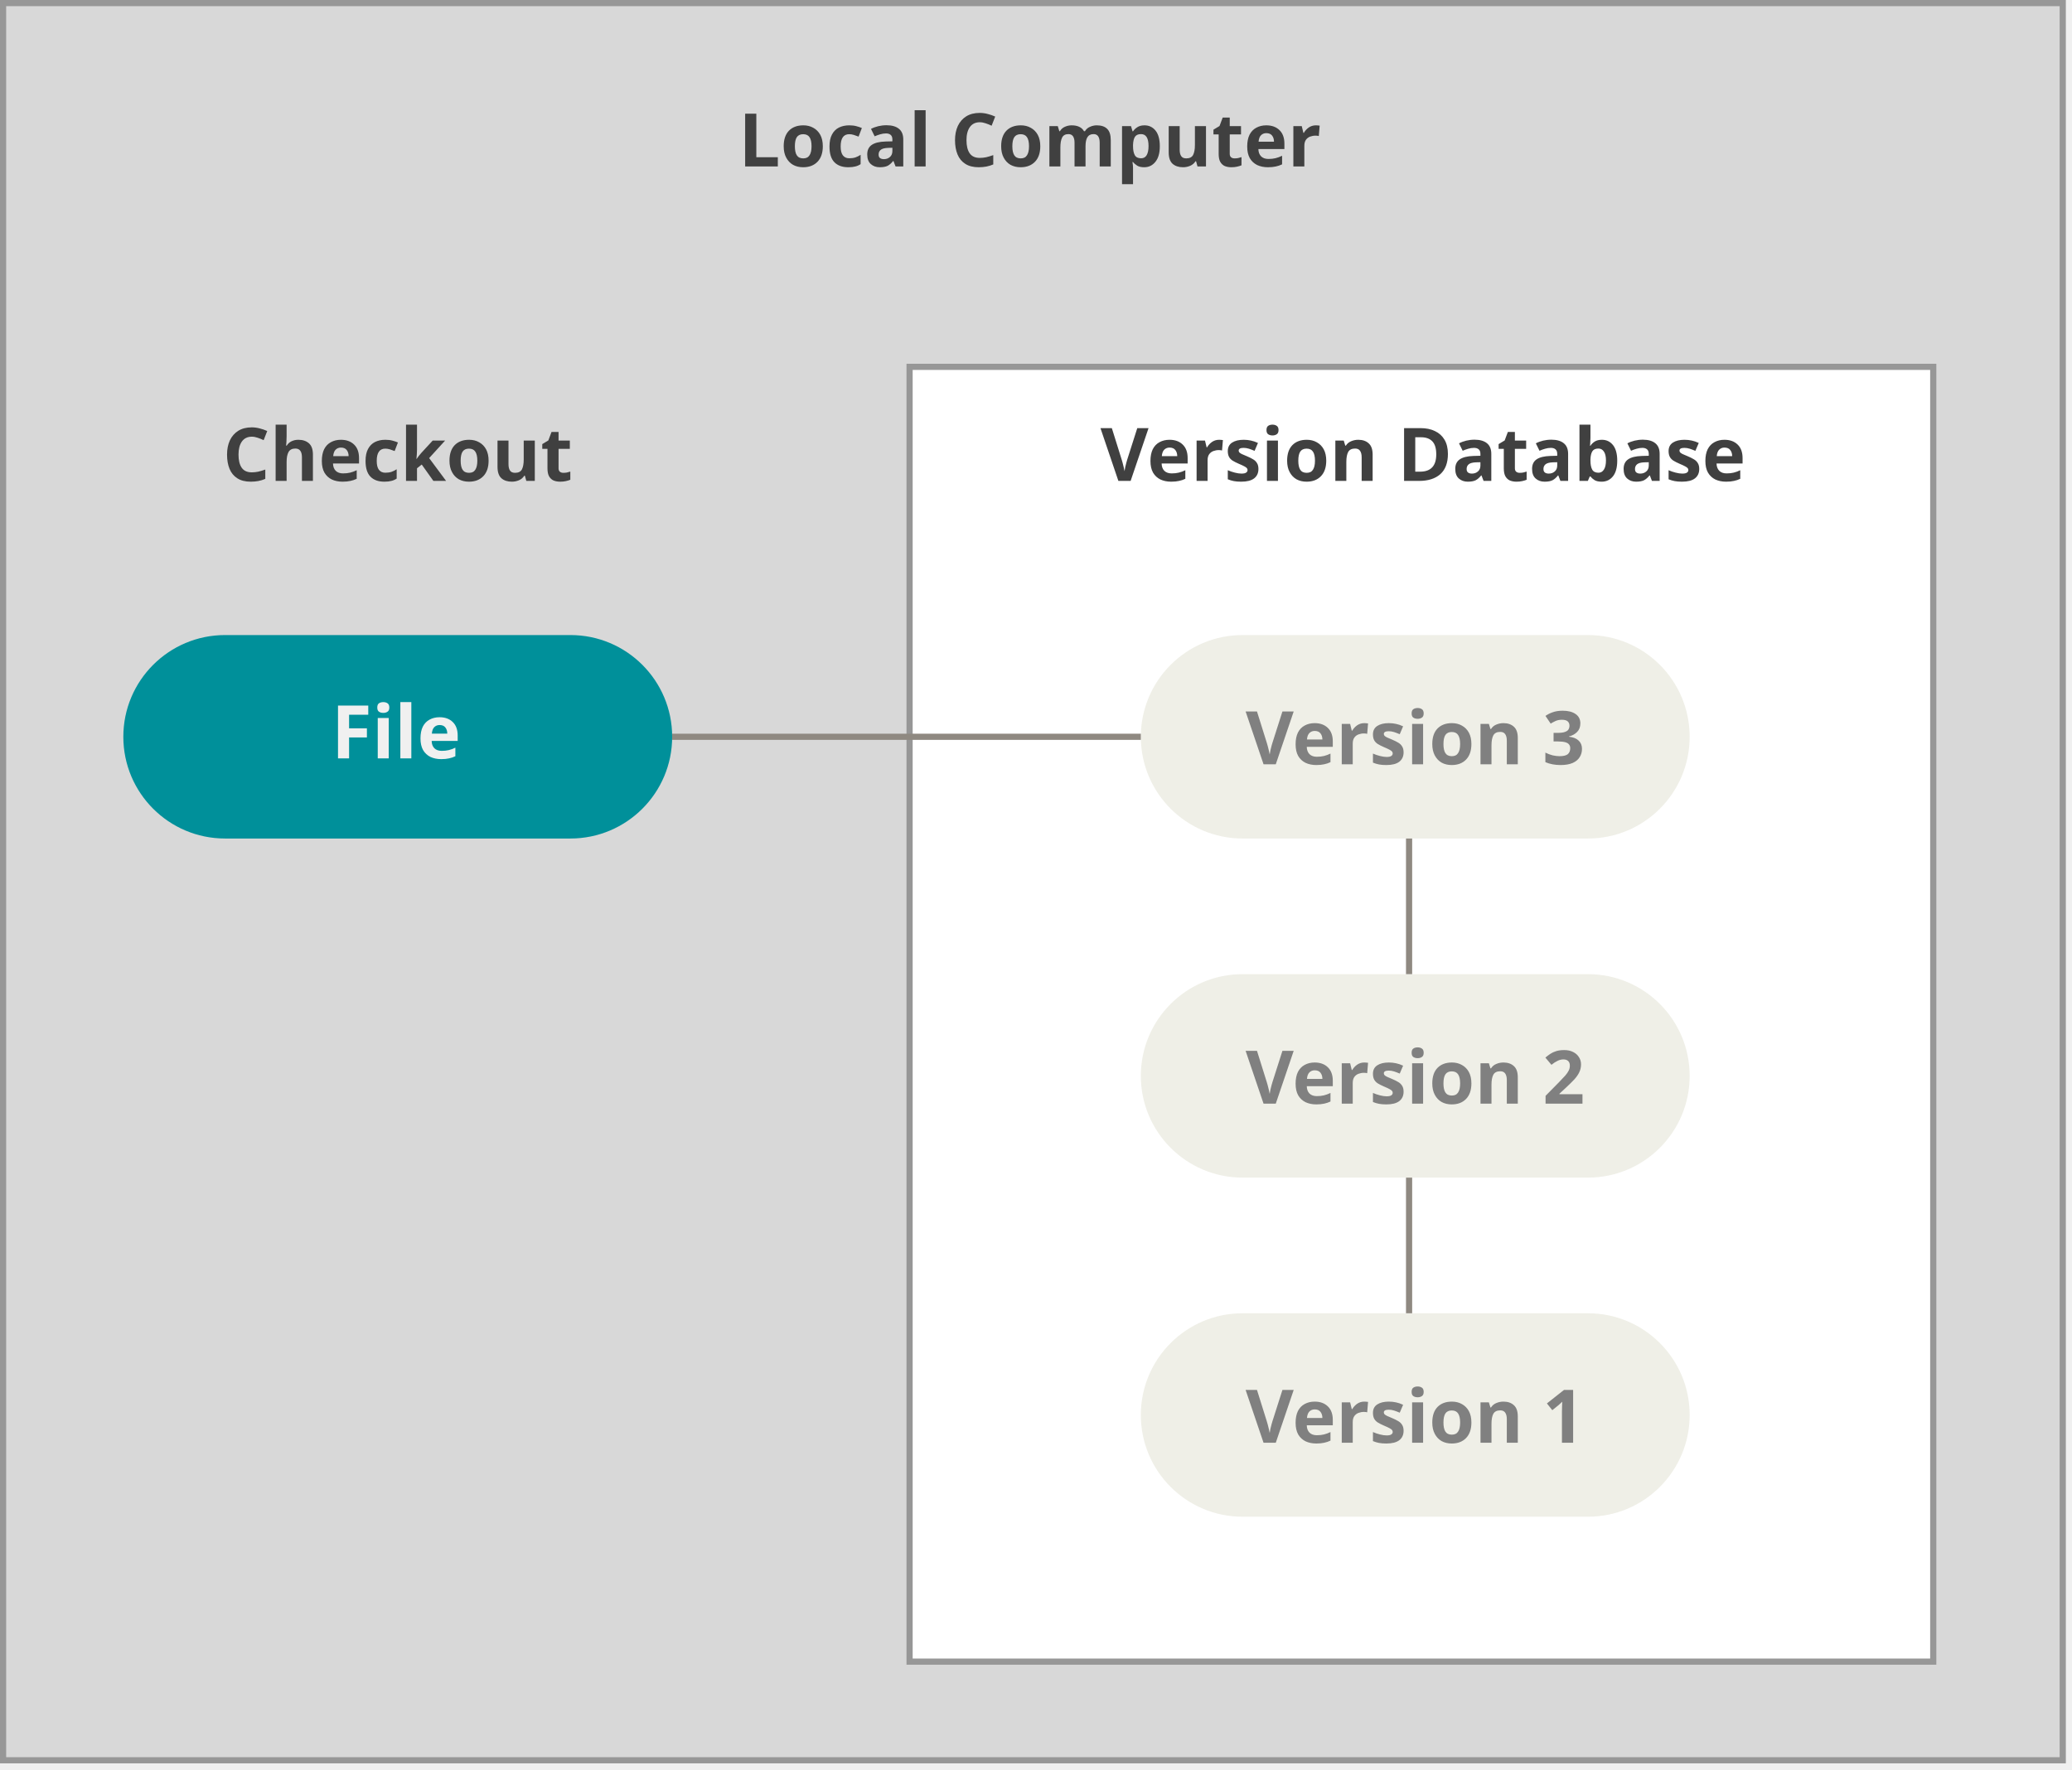
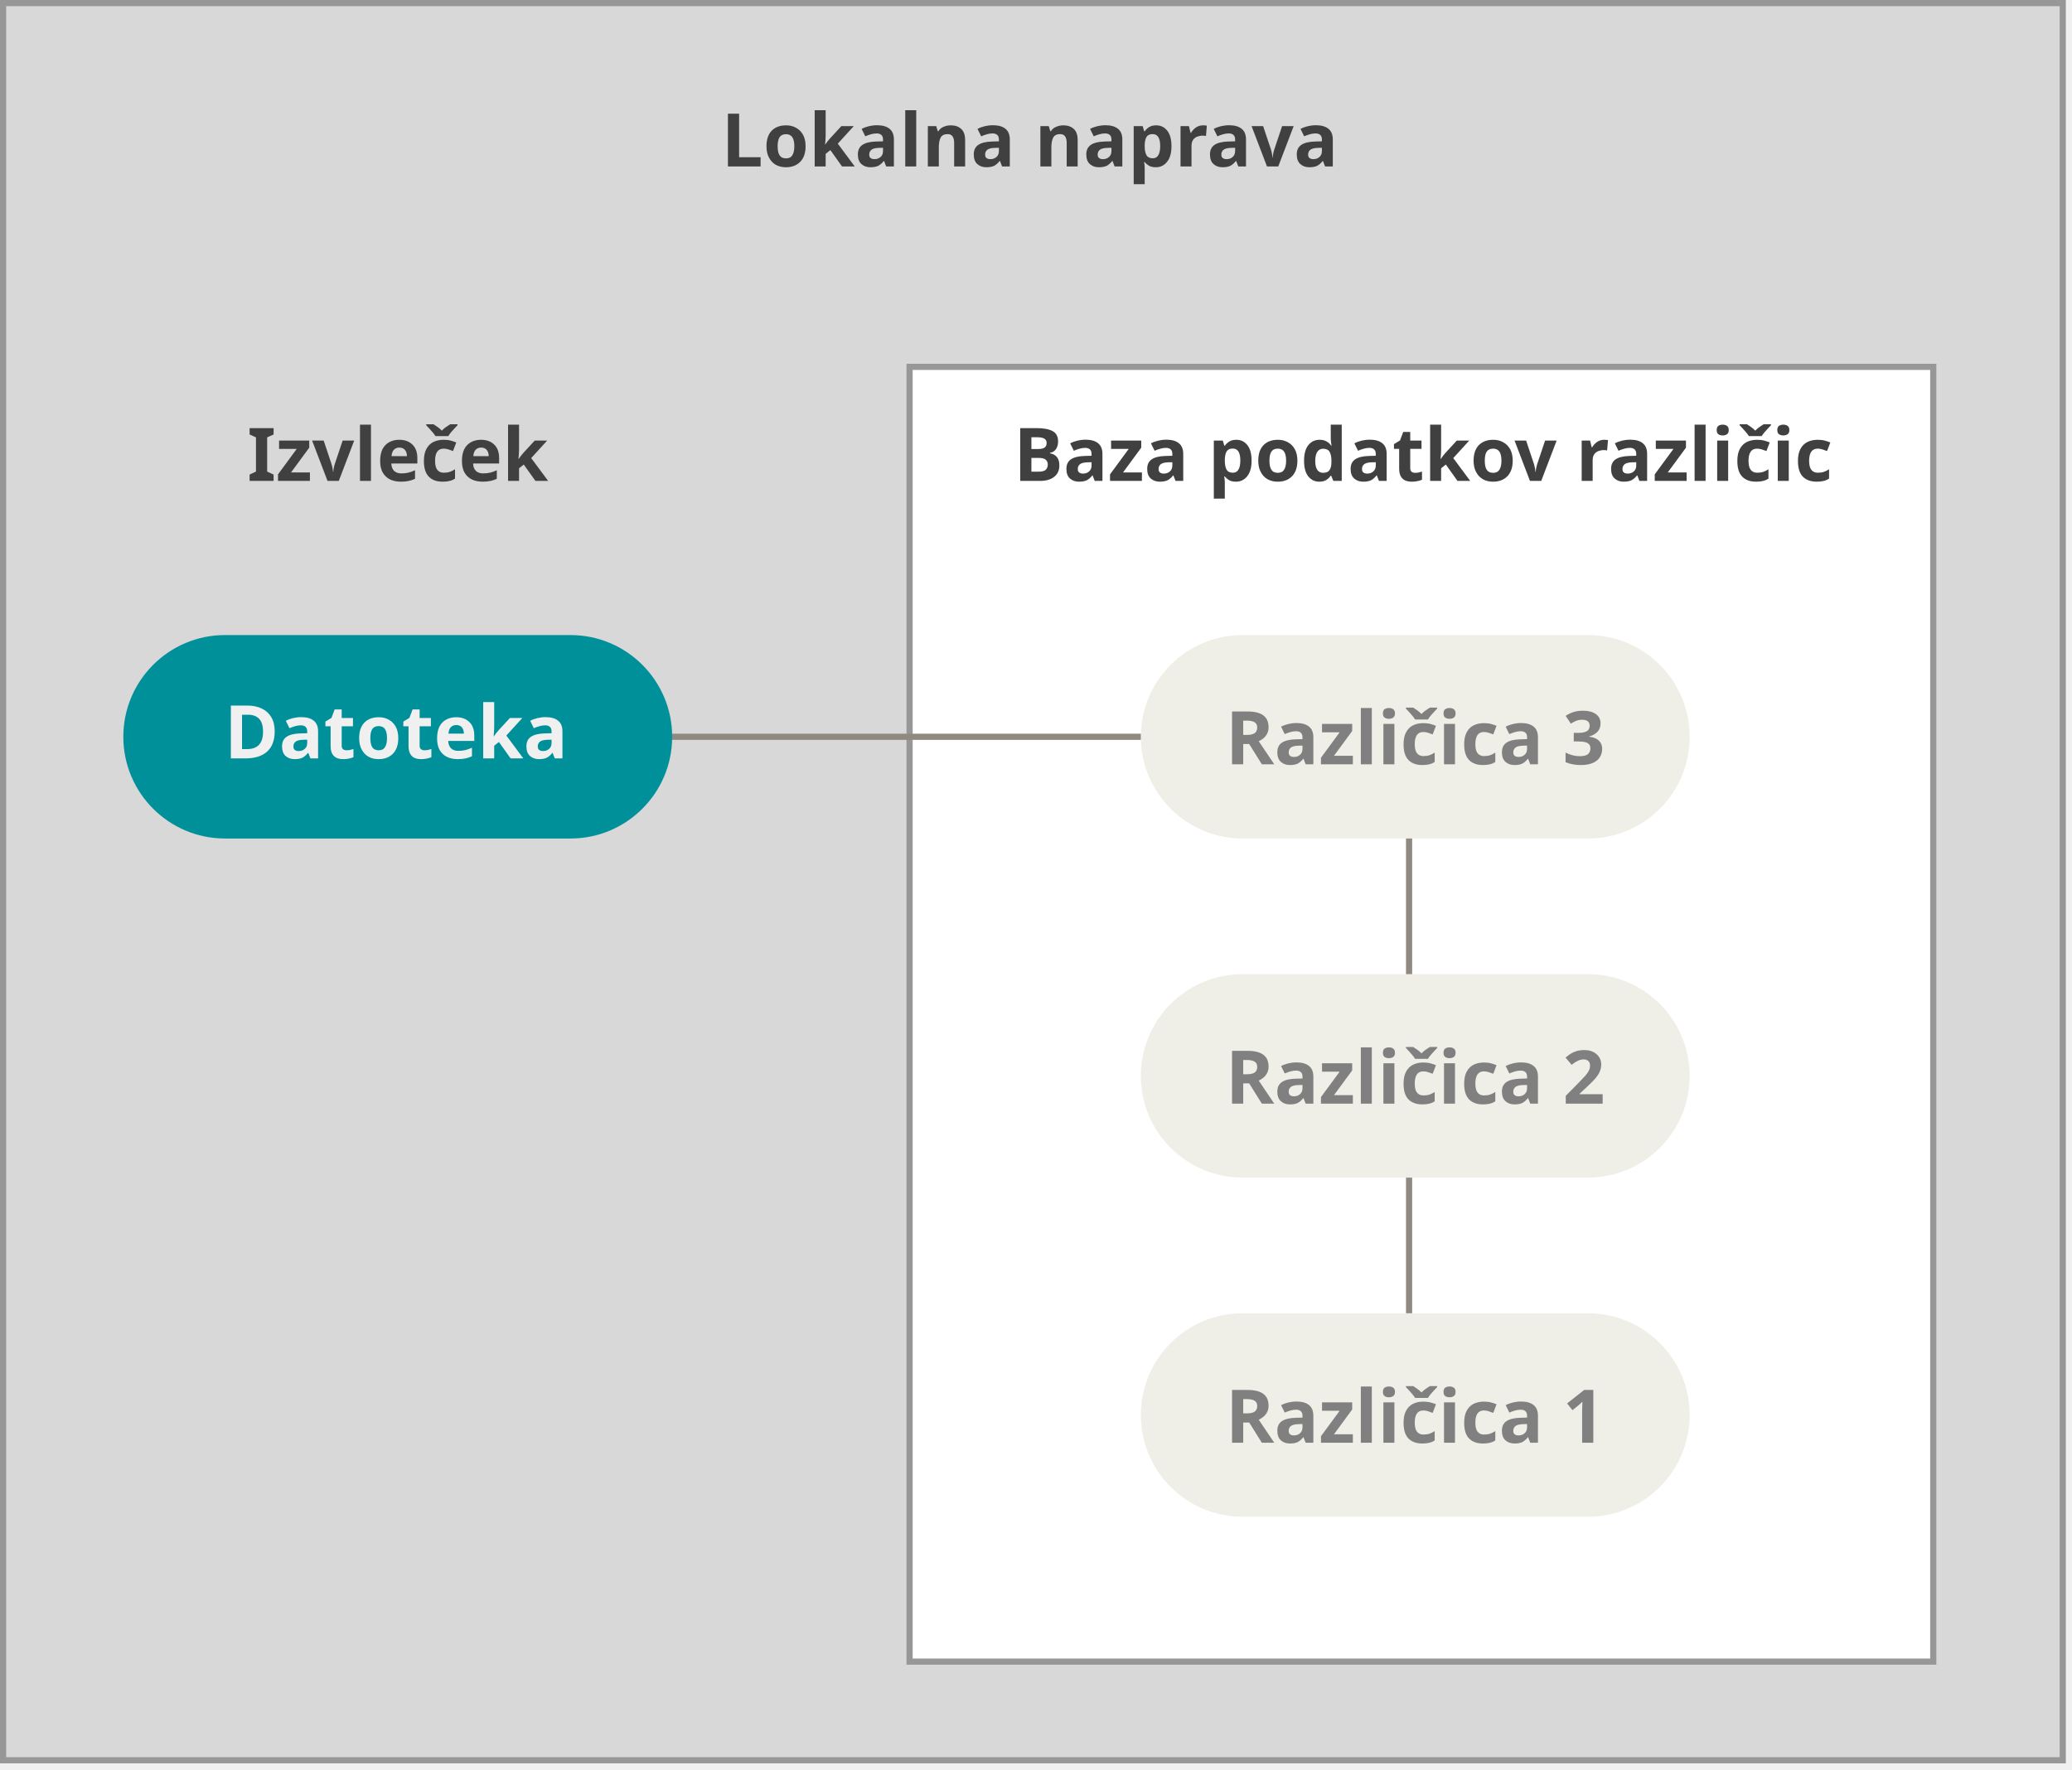
<svg xmlns="http://www.w3.org/2000/svg" id="svg7571" version="1.1" viewBox="0 0 336 287">
  <g id="g7569" fill-rule="evenodd">
    <g id="g7530">
      <rect id="rect7517" x=".5" y=".5" width="334" height="285" fill="#d8d8d8" stroke="#979797" />
      <text id="Local-Computer" fill="#4d4d4d" font-family="'Source Code Pro'" font-size="12px" font-weight="700" text-anchor="middle" style="fill:#404040">
-         <tspan id="tspan7519" x="167" y="27" fill="#808080" style="fill:#404040">Local Computer</tspan>
+         <tspan id="tspan7519" x="167" y="27" fill="#808080" style="fill:#404040">Lokalna naprava</tspan>
      </text>
      <rect id="rect7522" x="147.5" y="59.5" width="166" height="210" fill="white" stroke="#979797" />
      <text id="Version-Database" transform="translate(63.774)" fill="#4d4d4d" font-family="'Source Code Pro'" font-size="12px" font-weight="700" text-anchor="middle" style="fill:#404040">
-         <tspan id="tspan7524" x="167" y="78" fill="#808080" style="fill:#404040">Version Database</tspan>
+         <tspan id="tspan7524" x="167" y="78" fill="#808080" style="fill:#404040">Baza podatkov različic</tspan>
      </text>
      <text id="Checkout" transform="translate(-102.51)" fill="#4d4d4d" font-family="'Source Code Pro'" font-size="12px" font-weight="700" text-anchor="middle" style="fill:#404040">
-         <tspan id="tspan7527" x="167" y="78" fill="#808080" style="fill:#404040">Checkout</tspan>
+         <tspan id="tspan7527" x="167" y="78" fill="#808080" style="fill:#404040">Izvleček</tspan>
      </text>
    </g>
    <rect id="rect7532" transform="translate(20,103)" width="89" height="33" rx="16.5" fill="#00909a" />
    <text id="tree" transform="translate(19.734 103)" fill="white" fill-opacity=".8" font-family="'Source Code Pro'" font-size="12px" font-weight="700" text-anchor="middle">
-       <tspan id="tspan7534" x="44.5" y="20" fill="#f0f0f0" fill-opacity="1">File</tspan>
+       <tspan id="tspan7534" x="44.5" y="20" fill="#f0f0f0" fill-opacity="1">Datoteka</tspan>
    </text>
    <g id="g7560" fill="none">
      <g id="brown" transform="translate(185,103)">
        <rect id="rect7537" width="89" height="33" rx="16.5" fill="#efefe7" fill-rule="evenodd" />
        <text id="text7541" transform="translate(0 -.042)" font-size="12px" font-weight="700" style="fill:#979797;font-family:'Source Code Pro';font-size:12px;font-weight:700;text-anchor:middle">
-           <tspan id="tspan7539" x="44.5" y="21" style="fill:gray">Version 3</tspan>
+           <tspan id="tspan7539" x="44.5" y="21" style="fill:gray">Različica 3</tspan>
        </text>
      </g>
      <g id="g7550" transform="translate(185,158)">
        <rect id="rect7544" width="89" height="33" rx="16.5" fill="#efefe7" fill-rule="evenodd" />
        <text id="text7548" fill="#979797" font-family="'Source Code Pro'" font-size="12px" font-weight="700" text-anchor="middle">
-           <tspan id="tspan7546" x="44.5" y="21" fill="#808080">Version 2</tspan>
+           <tspan id="tspan7546" x="44.5" y="21" fill="#808080">Različica 2</tspan>
        </text>
      </g>
      <g id="g7558" transform="translate(185,213)">
        <rect id="rect7552" width="89" height="33" rx="16.5" fill="#efefe7" fill-rule="evenodd" />
        <text id="text7556" fill="#979797" font-family="'Source Code Pro'" font-size="12px" font-weight="700" text-anchor="middle">
-           <tspan id="tspan7554" x="44.5" y="21" fill="#808080">Version 1</tspan>
+           <tspan id="tspan7554" x="44.5" y="21" fill="#808080">Različica 1</tspan>
        </text>
      </g>
    </g>
    <g id="g7567" fill="#8f8981" stroke="#8f8981" stroke-linecap="square">
      <path id="Line" d="m228.5 136.5v21" />
      <path id="path7563" d="m228.5 191.5v21" />
      <path id="path7565" d="m184.5 119.5h-75" />
    </g>
  </g>
</svg>
